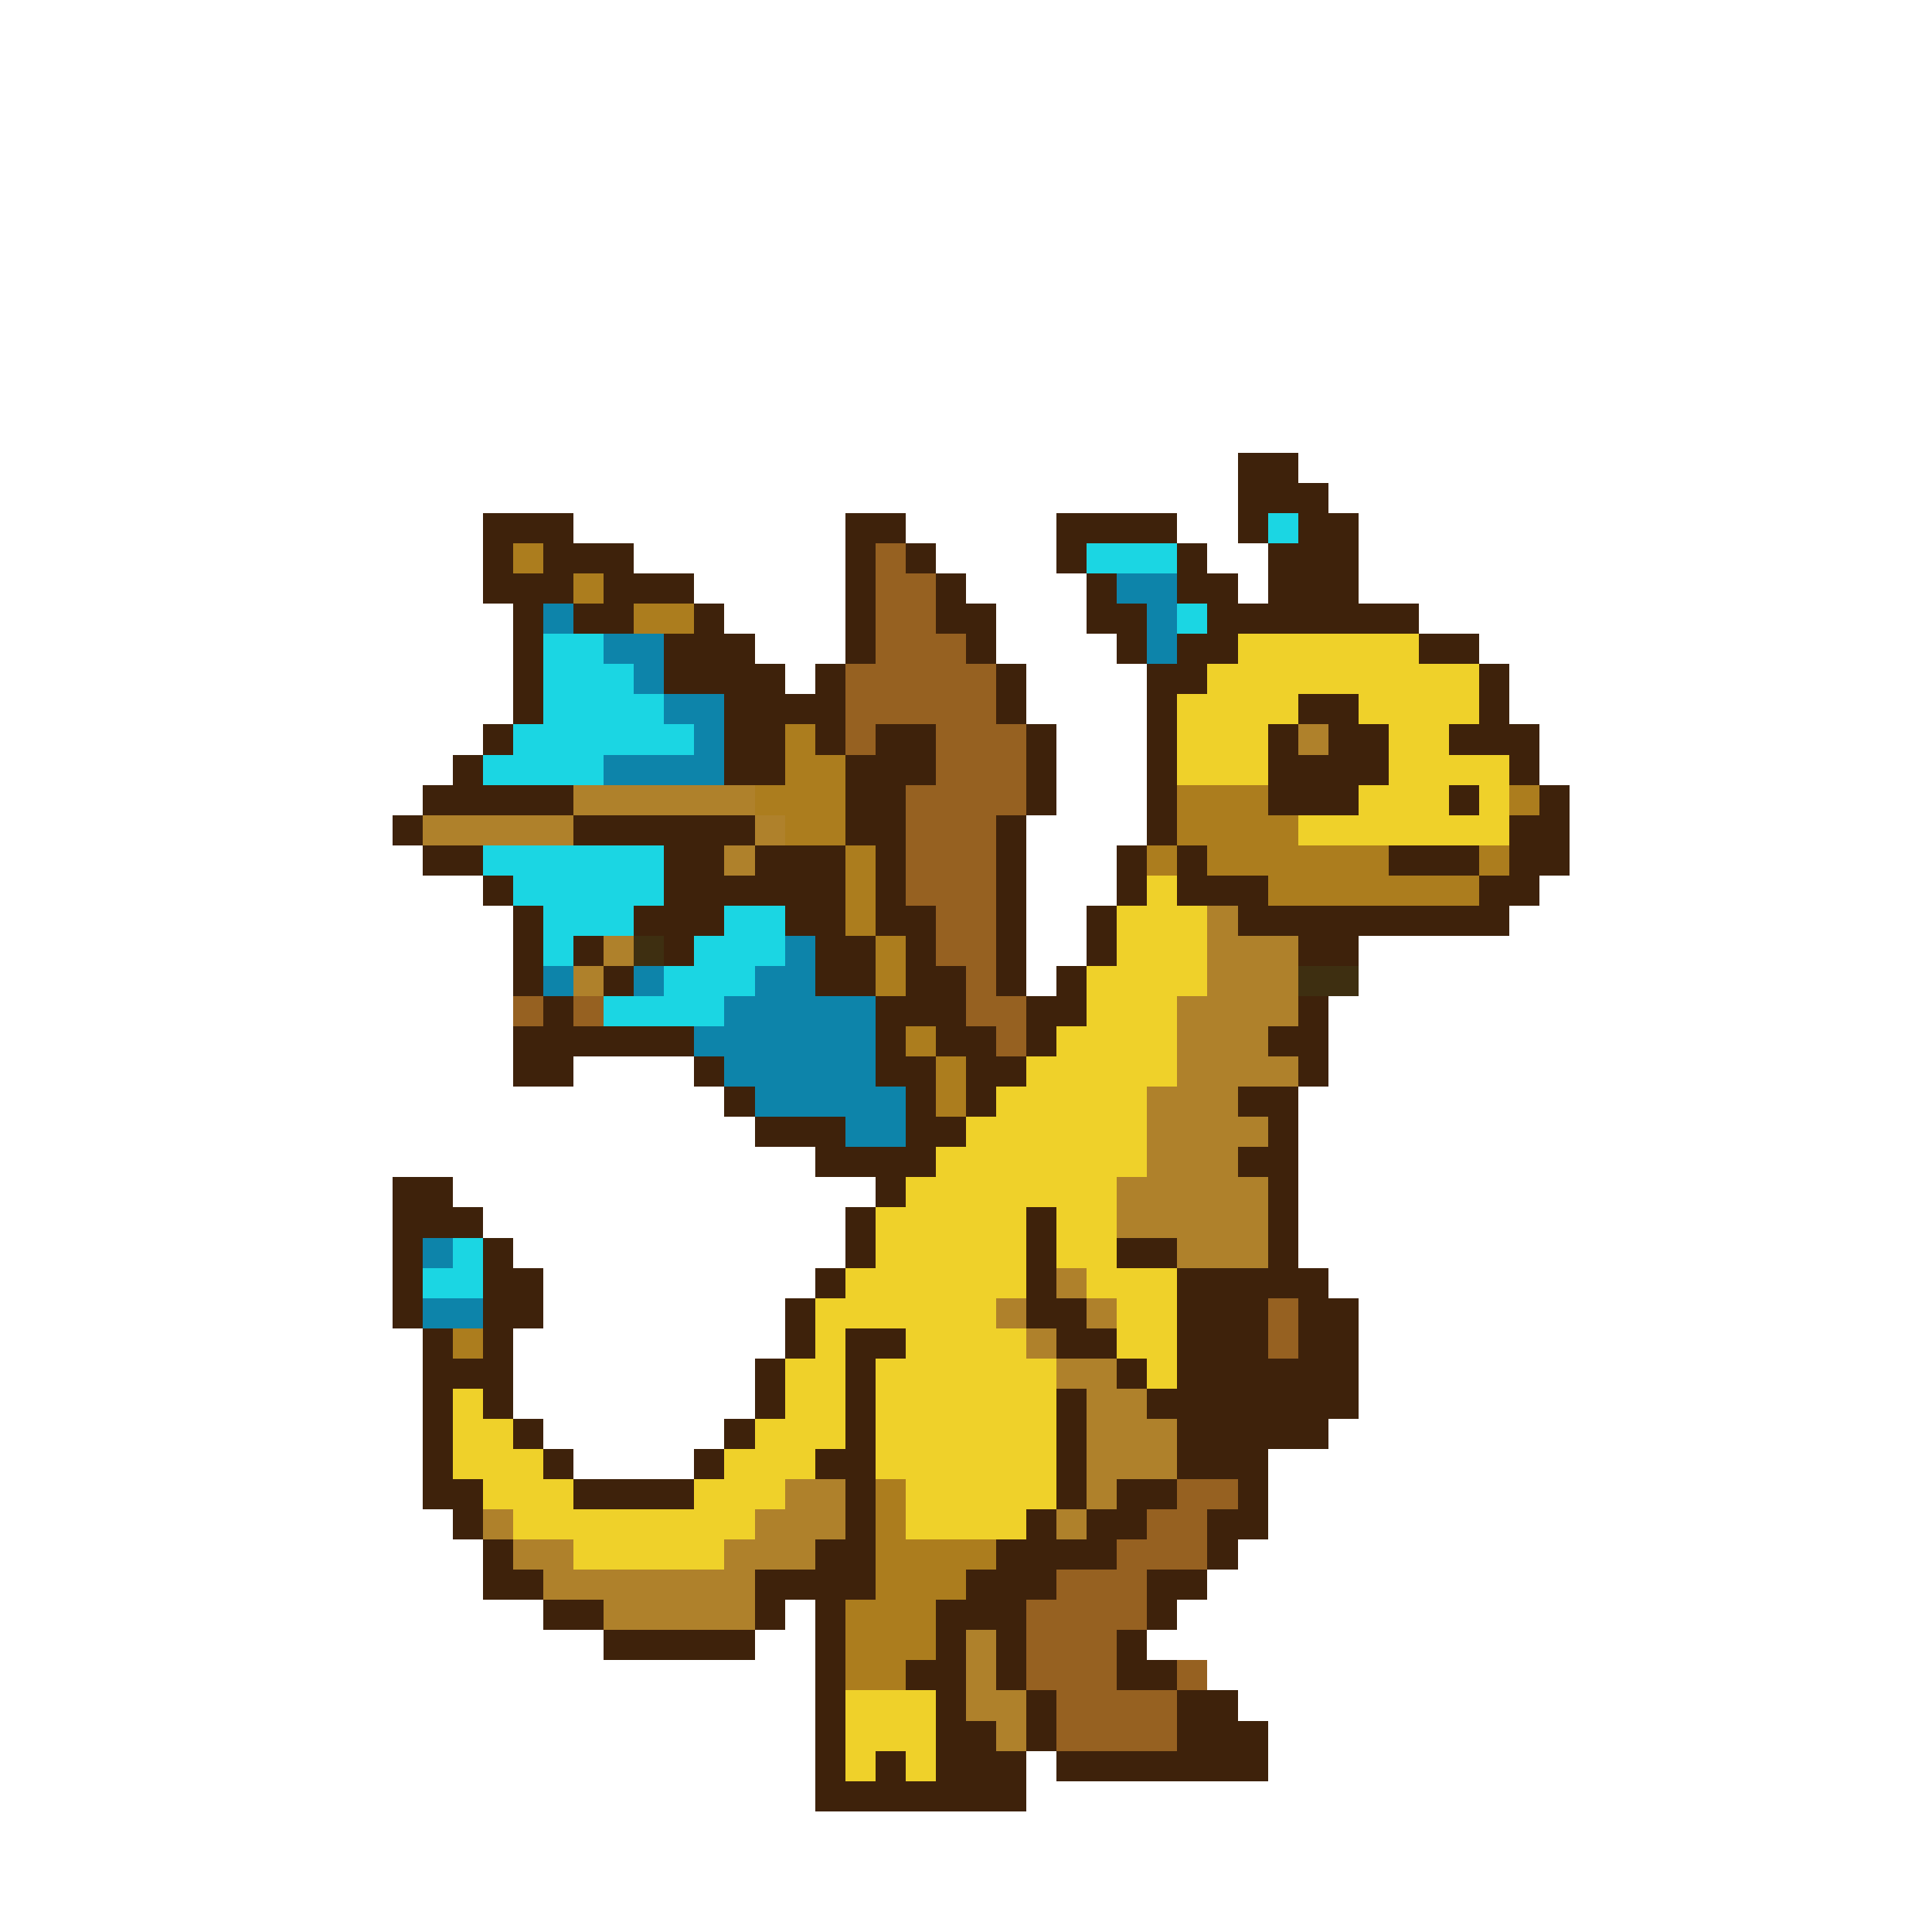
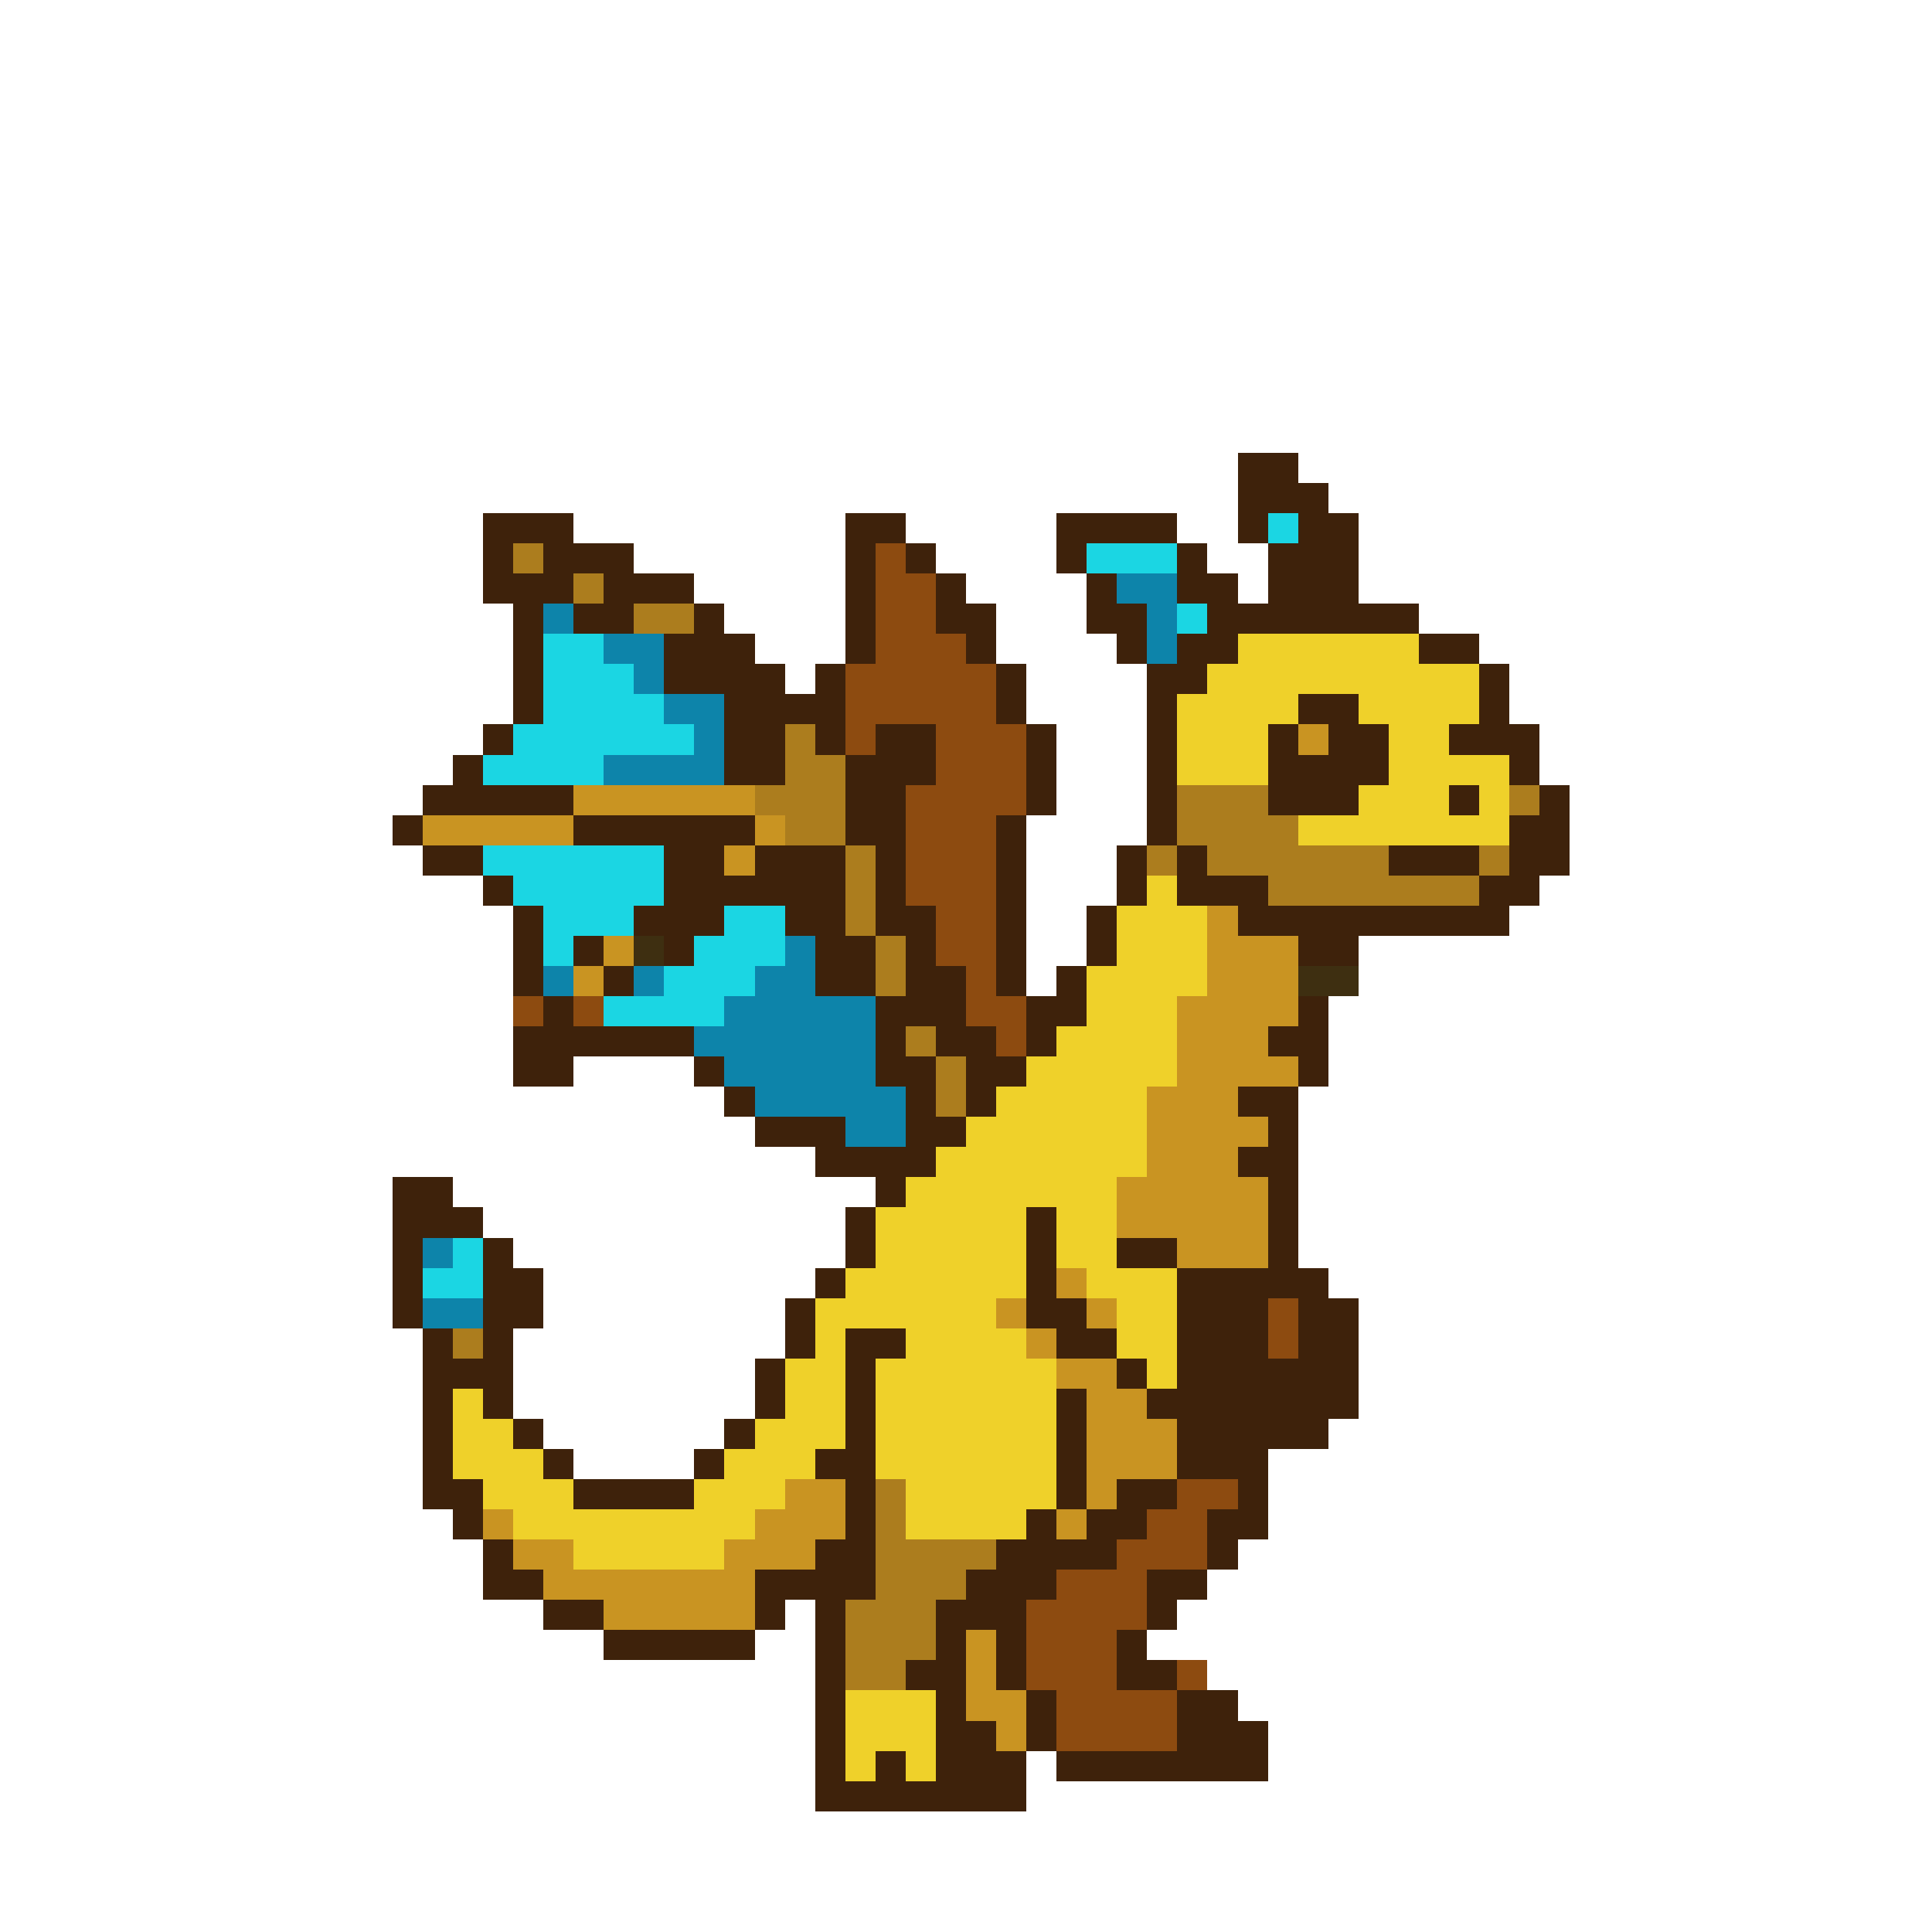
<svg xmlns="http://www.w3.org/2000/svg" viewBox="0 0 128 128" width="128" height="128" shape-rendering="crispEdges">
  <rect x="82" y="30" width="4" height="2" fill="#3e220b" />
  <rect x="82" y="32" width="6" height="2" fill="#3e220b" />
  <rect x="32" y="34" width="6" height="2" fill="#3e220b" />
  <rect x="56" y="34" width="4" height="2" fill="#3e220b" />
  <rect x="70" y="34" width="8" height="2" fill="#3e220b" />
  <rect x="82" y="34" width="2" height="2" fill="#3e220b" />
  <rect x="84" y="34" width="2" height="2" fill="#1bd6e3" />
  <rect x="86" y="34" width="4" height="2" fill="#3e220b" />
  <rect x="32" y="36" width="2" height="2" fill="#3e220b" />
  <rect x="34" y="36" width="2" height="2" fill="#ac7d1e" />
  <rect x="36" y="36" width="6" height="2" fill="#3e220b" />
  <rect x="56" y="36" width="2" height="2" fill="#3e220b" />
-   <rect x="58" y="36" width="2" height="2" fill="#966121" />
+   <rect x="58" y="36" width="2" height="2" fill="#8d4b10" />
  <rect x="60" y="36" width="2" height="2" fill="#3e220b" />
  <rect x="70" y="36" width="2" height="2" fill="#3e220b" />
  <rect x="72" y="36" width="6" height="2" fill="#1bd6e3" />
  <rect x="78" y="36" width="2" height="2" fill="#3e220b" />
  <rect x="84" y="36" width="6" height="2" fill="#3e220b" />
  <rect x="32" y="38" width="6" height="2" fill="#3e220b" />
  <rect x="38" y="38" width="2" height="2" fill="#ac7d1e" />
  <rect x="40" y="38" width="6" height="2" fill="#3e220b" />
  <rect x="56" y="38" width="2" height="2" fill="#3e220b" />
-   <rect x="58" y="38" width="4" height="2" fill="#966121" />
+   <rect x="58" y="38" width="4" height="2" fill="#8d4b10" />
  <rect x="62" y="38" width="2" height="2" fill="#3e220b" />
  <rect x="72" y="38" width="2" height="2" fill="#3e220b" />
  <rect x="74" y="38" width="4" height="2" fill="#0d84aa" />
  <rect x="78" y="38" width="4" height="2" fill="#3e220b" />
  <rect x="84" y="38" width="6" height="2" fill="#3e220b" />
  <rect x="34" y="40" width="2" height="2" fill="#3e220b" />
  <rect x="36" y="40" width="2" height="2" fill="#0d84aa" />
  <rect x="38" y="40" width="4" height="2" fill="#3e220b" />
  <rect x="42" y="40" width="4" height="2" fill="#ac7d1e" />
  <rect x="46" y="40" width="2" height="2" fill="#3e220b" />
  <rect x="56" y="40" width="2" height="2" fill="#3e220b" />
-   <rect x="58" y="40" width="4" height="2" fill="#966121" />
+   <rect x="58" y="40" width="4" height="2" fill="#8d4b10" />
  <rect x="62" y="40" width="4" height="2" fill="#3e220b" />
  <rect x="72" y="40" width="4" height="2" fill="#3e220b" />
  <rect x="76" y="40" width="2" height="2" fill="#0d84aa" />
  <rect x="78" y="40" width="2" height="2" fill="#1bd6e3" />
  <rect x="80" y="40" width="14" height="2" fill="#3e220b" />
  <rect x="34" y="42" width="2" height="2" fill="#3e220b" />
  <rect x="36" y="42" width="4" height="2" fill="#1bd6e3" />
  <rect x="40" y="42" width="4" height="2" fill="#0d84aa" />
  <rect x="44" y="42" width="6" height="2" fill="#3e220b" />
  <rect x="56" y="42" width="2" height="2" fill="#3e220b" />
-   <rect x="58" y="42" width="6" height="2" fill="#966121" />
+   <rect x="58" y="42" width="6" height="2" fill="#8d4b10" />
  <rect x="64" y="42" width="2" height="2" fill="#3e220b" />
  <rect x="74" y="42" width="2" height="2" fill="#3e220b" />
  <rect x="76" y="42" width="2" height="2" fill="#0d84aa" />
  <rect x="78" y="42" width="4" height="2" fill="#3e220b" />
  <rect x="82" y="42" width="12" height="2" fill="#efd12a" />
  <rect x="94" y="42" width="4" height="2" fill="#3e220b" />
  <rect x="34" y="44" width="2" height="2" fill="#3e220b" />
  <rect x="36" y="44" width="6" height="2" fill="#1bd6e3" />
  <rect x="42" y="44" width="2" height="2" fill="#0d84aa" />
  <rect x="44" y="44" width="8" height="2" fill="#3e220b" />
  <rect x="54" y="44" width="2" height="2" fill="#3e220b" />
-   <rect x="56" y="44" width="10" height="2" fill="#966121" />
+   <rect x="56" y="44" width="10" height="2" fill="#8d4b10" />
  <rect x="66" y="44" width="2" height="2" fill="#3e220b" />
  <rect x="76" y="44" width="4" height="2" fill="#3e220b" />
  <rect x="80" y="44" width="18" height="2" fill="#efd12a" />
  <rect x="98" y="44" width="2" height="2" fill="#3e220b" />
  <rect x="34" y="46" width="2" height="2" fill="#3e220b" />
  <rect x="36" y="46" width="8" height="2" fill="#1bd6e3" />
  <rect x="44" y="46" width="4" height="2" fill="#0d84aa" />
  <rect x="48" y="46" width="8" height="2" fill="#3e220b" />
-   <rect x="56" y="46" width="10" height="2" fill="#966121" />
+   <rect x="56" y="46" width="10" height="2" fill="#8d4b10" />
  <rect x="66" y="46" width="2" height="2" fill="#3e220b" />
  <rect x="76" y="46" width="2" height="2" fill="#3e220b" />
  <rect x="78" y="46" width="8" height="2" fill="#efd12a" />
  <rect x="86" y="46" width="4" height="2" fill="#3e220b" />
  <rect x="90" y="46" width="8" height="2" fill="#efd12a" />
  <rect x="98" y="46" width="2" height="2" fill="#3e220b" />
  <rect x="32" y="48" width="2" height="2" fill="#3e220b" />
  <rect x="34" y="48" width="12" height="2" fill="#1bd6e3" />
  <rect x="46" y="48" width="2" height="2" fill="#0d84aa" />
  <rect x="48" y="48" width="4" height="2" fill="#3e220b" />
  <rect x="52" y="48" width="2" height="2" fill="#ac7d1e" />
  <rect x="54" y="48" width="2" height="2" fill="#3e220b" />
-   <rect x="56" y="48" width="2" height="2" fill="#966121" />
+   <rect x="56" y="48" width="2" height="2" fill="#8d4b10" />
  <rect x="58" y="48" width="4" height="2" fill="#3e220b" />
-   <rect x="62" y="48" width="6" height="2" fill="#966121" />
+   <rect x="62" y="48" width="6" height="2" fill="#8d4b10" />
  <rect x="68" y="48" width="2" height="2" fill="#3e220b" />
  <rect x="76" y="48" width="2" height="2" fill="#3e220b" />
  <rect x="78" y="48" width="6" height="2" fill="#efd12a" />
  <rect x="84" y="48" width="2" height="2" fill="#3e220b" />
-   <rect x="86" y="48" width="2" height="2" fill="#af812b" />
+   <rect x="86" y="48" width="2" height="2" fill="#c99422" />
  <rect x="88" y="48" width="4" height="2" fill="#3e220b" />
  <rect x="92" y="48" width="4" height="2" fill="#efd12a" />
  <rect x="96" y="48" width="6" height="2" fill="#3e220b" />
  <rect x="30" y="50" width="2" height="2" fill="#3e220b" />
  <rect x="32" y="50" width="8" height="2" fill="#1bd6e3" />
  <rect x="40" y="50" width="8" height="2" fill="#0d84aa" />
  <rect x="48" y="50" width="4" height="2" fill="#3e220b" />
  <rect x="52" y="50" width="4" height="2" fill="#ac7d1e" />
  <rect x="56" y="50" width="6" height="2" fill="#3e220b" />
-   <rect x="62" y="50" width="6" height="2" fill="#966121" />
+   <rect x="62" y="50" width="6" height="2" fill="#8d4b10" />
  <rect x="68" y="50" width="2" height="2" fill="#3e220b" />
  <rect x="76" y="50" width="2" height="2" fill="#3e220b" />
  <rect x="78" y="50" width="6" height="2" fill="#efd12a" />
  <rect x="84" y="50" width="8" height="2" fill="#3e220b" />
  <rect x="92" y="50" width="8" height="2" fill="#efd12a" />
  <rect x="100" y="50" width="2" height="2" fill="#3e220b" />
  <rect x="28" y="52" width="10" height="2" fill="#3e220b" />
-   <rect x="38" y="52" width="12" height="2" fill="#af812b" />
+   <rect x="38" y="52" width="12" height="2" fill="#c99422" />
  <rect x="50" y="52" width="6" height="2" fill="#ac7d1e" />
  <rect x="56" y="52" width="4" height="2" fill="#3e220b" />
-   <rect x="60" y="52" width="8" height="2" fill="#966121" />
+   <rect x="60" y="52" width="8" height="2" fill="#8d4b10" />
  <rect x="68" y="52" width="2" height="2" fill="#3e220b" />
  <rect x="76" y="52" width="2" height="2" fill="#3e220b" />
  <rect x="78" y="52" width="6" height="2" fill="#ac7d1e" />
  <rect x="84" y="52" width="6" height="2" fill="#3e220b" />
  <rect x="90" y="52" width="6" height="2" fill="#efd12a" />
  <rect x="96" y="52" width="2" height="2" fill="#3e220b" />
  <rect x="98" y="52" width="2" height="2" fill="#efd12a" />
  <rect x="100" y="52" width="2" height="2" fill="#ac7d1e" />
  <rect x="102" y="52" width="2" height="2" fill="#3e220b" />
  <rect x="26" y="54" width="2" height="2" fill="#3e220b" />
-   <rect x="28" y="54" width="10" height="2" fill="#af812b" />
+   <rect x="28" y="54" width="10" height="2" fill="#c99422" />
  <rect x="38" y="54" width="12" height="2" fill="#3e220b" />
-   <rect x="50" y="54" width="2" height="2" fill="#af812b" />
+   <rect x="50" y="54" width="2" height="2" fill="#c99422" />
  <rect x="52" y="54" width="4" height="2" fill="#ac7d1e" />
  <rect x="56" y="54" width="4" height="2" fill="#3e220b" />
-   <rect x="60" y="54" width="6" height="2" fill="#966121" />
+   <rect x="60" y="54" width="6" height="2" fill="#8d4b10" />
  <rect x="66" y="54" width="2" height="2" fill="#3e220b" />
  <rect x="76" y="54" width="2" height="2" fill="#3e220b" />
  <rect x="78" y="54" width="8" height="2" fill="#ac7d1e" />
  <rect x="86" y="54" width="14" height="2" fill="#efd12a" />
  <rect x="100" y="54" width="4" height="2" fill="#3e220b" />
  <rect x="28" y="56" width="4" height="2" fill="#3e220b" />
  <rect x="32" y="56" width="12" height="2" fill="#1bd6e3" />
  <rect x="44" y="56" width="4" height="2" fill="#3e220b" />
-   <rect x="48" y="56" width="2" height="2" fill="#af812b" />
+   <rect x="48" y="56" width="2" height="2" fill="#c99422" />
  <rect x="50" y="56" width="6" height="2" fill="#3e220b" />
  <rect x="56" y="56" width="2" height="2" fill="#ac7d1e" />
  <rect x="58" y="56" width="2" height="2" fill="#3e220b" />
-   <rect x="60" y="56" width="6" height="2" fill="#966121" />
+   <rect x="60" y="56" width="6" height="2" fill="#8d4b10" />
  <rect x="66" y="56" width="2" height="2" fill="#3e220b" />
  <rect x="74" y="56" width="2" height="2" fill="#3e220b" />
  <rect x="76" y="56" width="2" height="2" fill="#ac7d1e" />
  <rect x="78" y="56" width="2" height="2" fill="#3e220b" />
  <rect x="80" y="56" width="12" height="2" fill="#ac7d1e" />
  <rect x="92" y="56" width="6" height="2" fill="#3e220b" />
  <rect x="98" y="56" width="2" height="2" fill="#ac7d1e" />
  <rect x="100" y="56" width="4" height="2" fill="#3e220b" />
  <rect x="32" y="58" width="2" height="2" fill="#3e220b" />
  <rect x="34" y="58" width="10" height="2" fill="#1bd6e3" />
  <rect x="44" y="58" width="12" height="2" fill="#3e220b" />
  <rect x="56" y="58" width="2" height="2" fill="#ac7d1e" />
  <rect x="58" y="58" width="2" height="2" fill="#3e220b" />
-   <rect x="60" y="58" width="6" height="2" fill="#966121" />
+   <rect x="60" y="58" width="6" height="2" fill="#8d4b10" />
  <rect x="66" y="58" width="2" height="2" fill="#3e220b" />
  <rect x="74" y="58" width="2" height="2" fill="#3e220b" />
  <rect x="76" y="58" width="2" height="2" fill="#efd12a" />
  <rect x="78" y="58" width="6" height="2" fill="#3e220b" />
  <rect x="84" y="58" width="14" height="2" fill="#ac7d1e" />
  <rect x="98" y="58" width="4" height="2" fill="#3e220b" />
  <rect x="34" y="60" width="2" height="2" fill="#3e220b" />
  <rect x="36" y="60" width="6" height="2" fill="#1bd6e3" />
  <rect x="42" y="60" width="6" height="2" fill="#3e220b" />
  <rect x="48" y="60" width="4" height="2" fill="#1bd6e3" />
  <rect x="52" y="60" width="4" height="2" fill="#3e220b" />
  <rect x="56" y="60" width="2" height="2" fill="#ac7d1e" />
  <rect x="58" y="60" width="4" height="2" fill="#3e220b" />
-   <rect x="62" y="60" width="4" height="2" fill="#966121" />
+   <rect x="62" y="60" width="4" height="2" fill="#8d4b10" />
  <rect x="66" y="60" width="2" height="2" fill="#3e220b" />
  <rect x="72" y="60" width="2" height="2" fill="#3e220b" />
  <rect x="74" y="60" width="6" height="2" fill="#efd12a" />
-   <rect x="80" y="60" width="2" height="2" fill="#af812b" />
+   <rect x="80" y="60" width="2" height="2" fill="#c99422" />
  <rect x="82" y="60" width="18" height="2" fill="#3e220b" />
  <rect x="34" y="62" width="2" height="2" fill="#3e220b" />
  <rect x="36" y="62" width="2" height="2" fill="#1bd6e3" />
  <rect x="38" y="62" width="2" height="2" fill="#3e220b" />
-   <rect x="40" y="62" width="2" height="2" fill="#af812b" />
+   <rect x="40" y="62" width="2" height="2" fill="#c99422" />
  <rect x="42" y="62" width="2" height="2" fill="#3e2f11" />
  <rect x="44" y="62" width="2" height="2" fill="#3e220b" />
  <rect x="46" y="62" width="6" height="2" fill="#1bd6e3" />
  <rect x="52" y="62" width="2" height="2" fill="#0d84aa" />
  <rect x="54" y="62" width="4" height="2" fill="#3e220b" />
  <rect x="58" y="62" width="2" height="2" fill="#ac7d1e" />
  <rect x="60" y="62" width="2" height="2" fill="#3e220b" />
-   <rect x="62" y="62" width="4" height="2" fill="#966121" />
+   <rect x="62" y="62" width="4" height="2" fill="#8d4b10" />
  <rect x="66" y="62" width="2" height="2" fill="#3e220b" />
  <rect x="72" y="62" width="2" height="2" fill="#3e220b" />
  <rect x="74" y="62" width="6" height="2" fill="#efd12a" />
-   <rect x="80" y="62" width="6" height="2" fill="#af812b" />
+   <rect x="80" y="62" width="6" height="2" fill="#c99422" />
  <rect x="86" y="62" width="4" height="2" fill="#3e220b" />
  <rect x="34" y="64" width="2" height="2" fill="#3e220b" />
  <rect x="36" y="64" width="2" height="2" fill="#0d84aa" />
-   <rect x="38" y="64" width="2" height="2" fill="#af812b" />
+   <rect x="38" y="64" width="2" height="2" fill="#c99422" />
  <rect x="40" y="64" width="2" height="2" fill="#3e220b" />
  <rect x="42" y="64" width="2" height="2" fill="#0d84aa" />
  <rect x="44" y="64" width="6" height="2" fill="#1bd6e3" />
  <rect x="50" y="64" width="4" height="2" fill="#0d84aa" />
  <rect x="54" y="64" width="4" height="2" fill="#3e220b" />
  <rect x="58" y="64" width="2" height="2" fill="#ac7d1e" />
  <rect x="60" y="64" width="4" height="2" fill="#3e220b" />
-   <rect x="64" y="64" width="2" height="2" fill="#966121" />
+   <rect x="64" y="64" width="2" height="2" fill="#8d4b10" />
  <rect x="66" y="64" width="2" height="2" fill="#3e220b" />
  <rect x="70" y="64" width="2" height="2" fill="#3e220b" />
  <rect x="72" y="64" width="8" height="2" fill="#efd12a" />
-   <rect x="80" y="64" width="6" height="2" fill="#af812b" />
+   <rect x="80" y="64" width="6" height="2" fill="#c99422" />
  <rect x="86" y="64" width="4" height="2" fill="#3e2f11" />
-   <rect x="34" y="66" width="2" height="2" fill="#966121" />
+   <rect x="34" y="66" width="2" height="2" fill="#8d4b10" />
  <rect x="36" y="66" width="2" height="2" fill="#3e220b" />
-   <rect x="38" y="66" width="2" height="2" fill="#966121" />
+   <rect x="38" y="66" width="2" height="2" fill="#8d4b10" />
  <rect x="40" y="66" width="8" height="2" fill="#1bd6e3" />
  <rect x="48" y="66" width="10" height="2" fill="#0d84aa" />
  <rect x="58" y="66" width="6" height="2" fill="#3e220b" />
-   <rect x="64" y="66" width="4" height="2" fill="#966121" />
+   <rect x="64" y="66" width="4" height="2" fill="#8d4b10" />
  <rect x="68" y="66" width="4" height="2" fill="#3e220b" />
  <rect x="72" y="66" width="6" height="2" fill="#efd12a" />
-   <rect x="78" y="66" width="8" height="2" fill="#af812b" />
+   <rect x="78" y="66" width="8" height="2" fill="#c99422" />
  <rect x="86" y="66" width="2" height="2" fill="#3e220b" />
  <rect x="34" y="68" width="12" height="2" fill="#3e220b" />
  <rect x="46" y="68" width="12" height="2" fill="#0d84aa" />
  <rect x="58" y="68" width="2" height="2" fill="#3e220b" />
  <rect x="60" y="68" width="2" height="2" fill="#ac7d1e" />
  <rect x="62" y="68" width="4" height="2" fill="#3e220b" />
-   <rect x="66" y="68" width="2" height="2" fill="#966121" />
+   <rect x="66" y="68" width="2" height="2" fill="#8d4b10" />
  <rect x="68" y="68" width="2" height="2" fill="#3e220b" />
  <rect x="70" y="68" width="8" height="2" fill="#efd12a" />
-   <rect x="78" y="68" width="6" height="2" fill="#af812b" />
+   <rect x="78" y="68" width="6" height="2" fill="#c99422" />
  <rect x="84" y="68" width="4" height="2" fill="#3e220b" />
  <rect x="34" y="70" width="4" height="2" fill="#3e220b" />
  <rect x="46" y="70" width="2" height="2" fill="#3e220b" />
  <rect x="48" y="70" width="10" height="2" fill="#0d84aa" />
  <rect x="58" y="70" width="4" height="2" fill="#3e220b" />
  <rect x="62" y="70" width="2" height="2" fill="#ac7d1e" />
  <rect x="64" y="70" width="4" height="2" fill="#3e220b" />
  <rect x="68" y="70" width="10" height="2" fill="#efd12a" />
-   <rect x="78" y="70" width="8" height="2" fill="#af812b" />
+   <rect x="78" y="70" width="8" height="2" fill="#c99422" />
  <rect x="86" y="70" width="2" height="2" fill="#3e220b" />
  <rect x="48" y="72" width="2" height="2" fill="#3e220b" />
  <rect x="50" y="72" width="10" height="2" fill="#0d84aa" />
  <rect x="60" y="72" width="2" height="2" fill="#3e220b" />
  <rect x="62" y="72" width="2" height="2" fill="#ac7d1e" />
  <rect x="64" y="72" width="2" height="2" fill="#3e220b" />
  <rect x="66" y="72" width="10" height="2" fill="#efd12a" />
-   <rect x="76" y="72" width="6" height="2" fill="#af812b" />
+   <rect x="76" y="72" width="6" height="2" fill="#c99422" />
  <rect x="82" y="72" width="4" height="2" fill="#3e220b" />
  <rect x="50" y="74" width="6" height="2" fill="#3e220b" />
  <rect x="56" y="74" width="4" height="2" fill="#0d84aa" />
  <rect x="60" y="74" width="4" height="2" fill="#3e220b" />
  <rect x="64" y="74" width="12" height="2" fill="#efd12a" />
-   <rect x="76" y="74" width="8" height="2" fill="#af812b" />
+   <rect x="76" y="74" width="8" height="2" fill="#c99422" />
  <rect x="84" y="74" width="2" height="2" fill="#3e220b" />
  <rect x="54" y="76" width="8" height="2" fill="#3e220b" />
  <rect x="62" y="76" width="14" height="2" fill="#efd12a" />
-   <rect x="76" y="76" width="6" height="2" fill="#af812b" />
+   <rect x="76" y="76" width="6" height="2" fill="#c99422" />
  <rect x="82" y="76" width="4" height="2" fill="#3e220b" />
  <rect x="26" y="78" width="4" height="2" fill="#3e220b" />
  <rect x="58" y="78" width="2" height="2" fill="#3e220b" />
  <rect x="60" y="78" width="14" height="2" fill="#efd12a" />
-   <rect x="74" y="78" width="10" height="2" fill="#af812b" />
+   <rect x="74" y="78" width="10" height="2" fill="#c99422" />
  <rect x="84" y="78" width="2" height="2" fill="#3e220b" />
  <rect x="26" y="80" width="6" height="2" fill="#3e220b" />
  <rect x="56" y="80" width="2" height="2" fill="#3e220b" />
  <rect x="58" y="80" width="10" height="2" fill="#efd12a" />
  <rect x="68" y="80" width="2" height="2" fill="#3e220b" />
  <rect x="70" y="80" width="4" height="2" fill="#efd12a" />
-   <rect x="74" y="80" width="10" height="2" fill="#af812b" />
+   <rect x="74" y="80" width="10" height="2" fill="#c99422" />
  <rect x="84" y="80" width="2" height="2" fill="#3e220b" />
  <rect x="26" y="82" width="2" height="2" fill="#3e220b" />
  <rect x="28" y="82" width="2" height="2" fill="#0d84aa" />
  <rect x="30" y="82" width="2" height="2" fill="#1bd6e3" />
  <rect x="32" y="82" width="2" height="2" fill="#3e220b" />
  <rect x="56" y="82" width="2" height="2" fill="#3e220b" />
  <rect x="58" y="82" width="10" height="2" fill="#efd12a" />
  <rect x="68" y="82" width="2" height="2" fill="#3e220b" />
  <rect x="70" y="82" width="4" height="2" fill="#efd12a" />
  <rect x="74" y="82" width="4" height="2" fill="#3e220b" />
-   <rect x="78" y="82" width="6" height="2" fill="#af812b" />
+   <rect x="78" y="82" width="6" height="2" fill="#c99422" />
  <rect x="84" y="82" width="2" height="2" fill="#3e220b" />
  <rect x="26" y="84" width="2" height="2" fill="#3e220b" />
  <rect x="28" y="84" width="4" height="2" fill="#1bd6e3" />
  <rect x="32" y="84" width="4" height="2" fill="#3e220b" />
  <rect x="54" y="84" width="2" height="2" fill="#3e220b" />
  <rect x="56" y="84" width="12" height="2" fill="#efd12a" />
  <rect x="68" y="84" width="2" height="2" fill="#3e220b" />
-   <rect x="70" y="84" width="2" height="2" fill="#af812b" />
+   <rect x="70" y="84" width="2" height="2" fill="#c99422" />
  <rect x="72" y="84" width="6" height="2" fill="#efd12a" />
  <rect x="78" y="84" width="10" height="2" fill="#3e220b" />
  <rect x="26" y="86" width="2" height="2" fill="#3e220b" />
  <rect x="28" y="86" width="4" height="2" fill="#0d84aa" />
  <rect x="32" y="86" width="4" height="2" fill="#3e220b" />
  <rect x="52" y="86" width="2" height="2" fill="#3e220b" />
  <rect x="54" y="86" width="12" height="2" fill="#efd12a" />
-   <rect x="66" y="86" width="2" height="2" fill="#af812b" />
+   <rect x="66" y="86" width="2" height="2" fill="#c99422" />
  <rect x="68" y="86" width="4" height="2" fill="#3e220b" />
-   <rect x="72" y="86" width="2" height="2" fill="#af812b" />
+   <rect x="72" y="86" width="2" height="2" fill="#c99422" />
  <rect x="74" y="86" width="4" height="2" fill="#efd12a" />
  <rect x="78" y="86" width="6" height="2" fill="#3e220b" />
-   <rect x="84" y="86" width="2" height="2" fill="#966121" />
+   <rect x="84" y="86" width="2" height="2" fill="#8d4b10" />
  <rect x="86" y="86" width="4" height="2" fill="#3e220b" />
  <rect x="28" y="88" width="2" height="2" fill="#3e220b" />
  <rect x="30" y="88" width="2" height="2" fill="#ac7d1e" />
  <rect x="32" y="88" width="2" height="2" fill="#3e220b" />
  <rect x="52" y="88" width="2" height="2" fill="#3e220b" />
  <rect x="54" y="88" width="2" height="2" fill="#efd12a" />
  <rect x="56" y="88" width="4" height="2" fill="#3e220b" />
  <rect x="60" y="88" width="8" height="2" fill="#efd12a" />
-   <rect x="68" y="88" width="2" height="2" fill="#af812b" />
+   <rect x="68" y="88" width="2" height="2" fill="#c99422" />
  <rect x="70" y="88" width="4" height="2" fill="#3e220b" />
  <rect x="74" y="88" width="4" height="2" fill="#efd12a" />
  <rect x="78" y="88" width="6" height="2" fill="#3e220b" />
-   <rect x="84" y="88" width="2" height="2" fill="#966121" />
+   <rect x="84" y="88" width="2" height="2" fill="#8d4b10" />
  <rect x="86" y="88" width="4" height="2" fill="#3e220b" />
  <rect x="28" y="90" width="6" height="2" fill="#3e220b" />
  <rect x="50" y="90" width="2" height="2" fill="#3e220b" />
  <rect x="52" y="90" width="4" height="2" fill="#efd12a" />
  <rect x="56" y="90" width="2" height="2" fill="#3e220b" />
  <rect x="58" y="90" width="12" height="2" fill="#efd12a" />
-   <rect x="70" y="90" width="4" height="2" fill="#af812b" />
+   <rect x="70" y="90" width="4" height="2" fill="#c99422" />
  <rect x="74" y="90" width="2" height="2" fill="#3e220b" />
  <rect x="76" y="90" width="2" height="2" fill="#efd12a" />
  <rect x="78" y="90" width="12" height="2" fill="#3e220b" />
  <rect x="28" y="92" width="2" height="2" fill="#3e220b" />
  <rect x="30" y="92" width="2" height="2" fill="#efd12a" />
  <rect x="32" y="92" width="2" height="2" fill="#3e220b" />
  <rect x="50" y="92" width="2" height="2" fill="#3e220b" />
  <rect x="52" y="92" width="4" height="2" fill="#efd12a" />
  <rect x="56" y="92" width="2" height="2" fill="#3e220b" />
  <rect x="58" y="92" width="12" height="2" fill="#efd12a" />
  <rect x="70" y="92" width="2" height="2" fill="#3e220b" />
-   <rect x="72" y="92" width="4" height="2" fill="#af812b" />
+   <rect x="72" y="92" width="4" height="2" fill="#c99422" />
  <rect x="76" y="92" width="14" height="2" fill="#3e220b" />
  <rect x="28" y="94" width="2" height="2" fill="#3e220b" />
  <rect x="30" y="94" width="4" height="2" fill="#efd12a" />
  <rect x="34" y="94" width="2" height="2" fill="#3e220b" />
  <rect x="48" y="94" width="2" height="2" fill="#3e220b" />
  <rect x="50" y="94" width="6" height="2" fill="#efd12a" />
  <rect x="56" y="94" width="2" height="2" fill="#3e220b" />
  <rect x="58" y="94" width="12" height="2" fill="#efd12a" />
  <rect x="70" y="94" width="2" height="2" fill="#3e220b" />
-   <rect x="72" y="94" width="6" height="2" fill="#af812b" />
+   <rect x="72" y="94" width="6" height="2" fill="#c99422" />
  <rect x="78" y="94" width="10" height="2" fill="#3e220b" />
  <rect x="28" y="96" width="2" height="2" fill="#3e220b" />
  <rect x="30" y="96" width="6" height="2" fill="#efd12a" />
  <rect x="36" y="96" width="2" height="2" fill="#3e220b" />
  <rect x="46" y="96" width="2" height="2" fill="#3e220b" />
  <rect x="48" y="96" width="6" height="2" fill="#efd12a" />
  <rect x="54" y="96" width="4" height="2" fill="#3e220b" />
  <rect x="58" y="96" width="12" height="2" fill="#efd12a" />
  <rect x="70" y="96" width="2" height="2" fill="#3e220b" />
-   <rect x="72" y="96" width="6" height="2" fill="#af812b" />
+   <rect x="72" y="96" width="6" height="2" fill="#c99422" />
  <rect x="78" y="96" width="6" height="2" fill="#3e220b" />
  <rect x="28" y="98" width="4" height="2" fill="#3e220b" />
  <rect x="32" y="98" width="6" height="2" fill="#efd12a" />
  <rect x="38" y="98" width="8" height="2" fill="#3e220b" />
  <rect x="46" y="98" width="6" height="2" fill="#efd12a" />
-   <rect x="52" y="98" width="4" height="2" fill="#af812b" />
+   <rect x="52" y="98" width="4" height="2" fill="#c99422" />
  <rect x="56" y="98" width="2" height="2" fill="#3e220b" />
  <rect x="58" y="98" width="2" height="2" fill="#ac7d1e" />
  <rect x="60" y="98" width="10" height="2" fill="#efd12a" />
  <rect x="70" y="98" width="2" height="2" fill="#3e220b" />
-   <rect x="72" y="98" width="2" height="2" fill="#af812b" />
+   <rect x="72" y="98" width="2" height="2" fill="#c99422" />
  <rect x="74" y="98" width="4" height="2" fill="#3e220b" />
-   <rect x="78" y="98" width="4" height="2" fill="#966121" />
+   <rect x="78" y="98" width="4" height="2" fill="#8d4b10" />
  <rect x="82" y="98" width="2" height="2" fill="#3e220b" />
  <rect x="30" y="100" width="2" height="2" fill="#3e220b" />
-   <rect x="32" y="100" width="2" height="2" fill="#af812b" />
+   <rect x="32" y="100" width="2" height="2" fill="#c99422" />
  <rect x="34" y="100" width="16" height="2" fill="#efd12a" />
-   <rect x="50" y="100" width="6" height="2" fill="#af812b" />
+   <rect x="50" y="100" width="6" height="2" fill="#c99422" />
  <rect x="56" y="100" width="2" height="2" fill="#3e220b" />
  <rect x="58" y="100" width="2" height="2" fill="#ac7d1e" />
  <rect x="60" y="100" width="8" height="2" fill="#efd12a" />
  <rect x="68" y="100" width="2" height="2" fill="#3e220b" />
-   <rect x="70" y="100" width="2" height="2" fill="#af812b" />
+   <rect x="70" y="100" width="2" height="2" fill="#c99422" />
  <rect x="72" y="100" width="4" height="2" fill="#3e220b" />
-   <rect x="76" y="100" width="4" height="2" fill="#966121" />
+   <rect x="76" y="100" width="4" height="2" fill="#8d4b10" />
  <rect x="80" y="100" width="4" height="2" fill="#3e220b" />
  <rect x="32" y="102" width="2" height="2" fill="#3e220b" />
-   <rect x="34" y="102" width="4" height="2" fill="#af812b" />
+   <rect x="34" y="102" width="4" height="2" fill="#c99422" />
  <rect x="38" y="102" width="10" height="2" fill="#efd12a" />
-   <rect x="48" y="102" width="6" height="2" fill="#af812b" />
+   <rect x="48" y="102" width="6" height="2" fill="#c99422" />
  <rect x="54" y="102" width="4" height="2" fill="#3e220b" />
  <rect x="58" y="102" width="8" height="2" fill="#ac7d1e" />
  <rect x="66" y="102" width="8" height="2" fill="#3e220b" />
-   <rect x="74" y="102" width="6" height="2" fill="#966121" />
+   <rect x="74" y="102" width="6" height="2" fill="#8d4b10" />
  <rect x="80" y="102" width="2" height="2" fill="#3e220b" />
  <rect x="32" y="104" width="4" height="2" fill="#3e220b" />
-   <rect x="36" y="104" width="14" height="2" fill="#af812b" />
+   <rect x="36" y="104" width="14" height="2" fill="#c99422" />
  <rect x="50" y="104" width="8" height="2" fill="#3e220b" />
  <rect x="58" y="104" width="6" height="2" fill="#ac7d1e" />
  <rect x="64" y="104" width="6" height="2" fill="#3e220b" />
-   <rect x="70" y="104" width="6" height="2" fill="#966121" />
+   <rect x="70" y="104" width="6" height="2" fill="#8d4b10" />
  <rect x="76" y="104" width="4" height="2" fill="#3e220b" />
  <rect x="36" y="106" width="4" height="2" fill="#3e220b" />
-   <rect x="40" y="106" width="10" height="2" fill="#af812b" />
+   <rect x="40" y="106" width="10" height="2" fill="#c99422" />
  <rect x="50" y="106" width="2" height="2" fill="#3e220b" />
  <rect x="54" y="106" width="2" height="2" fill="#3e220b" />
  <rect x="56" y="106" width="6" height="2" fill="#ac7d1e" />
  <rect x="62" y="106" width="6" height="2" fill="#3e220b" />
-   <rect x="68" y="106" width="8" height="2" fill="#966121" />
+   <rect x="68" y="106" width="8" height="2" fill="#8d4b10" />
  <rect x="76" y="106" width="2" height="2" fill="#3e220b" />
  <rect x="40" y="108" width="10" height="2" fill="#3e220b" />
  <rect x="54" y="108" width="2" height="2" fill="#3e220b" />
  <rect x="56" y="108" width="6" height="2" fill="#ac7d1e" />
  <rect x="62" y="108" width="2" height="2" fill="#3e220b" />
-   <rect x="64" y="108" width="2" height="2" fill="#af812b" />
+   <rect x="64" y="108" width="2" height="2" fill="#c99422" />
  <rect x="66" y="108" width="2" height="2" fill="#3e220b" />
-   <rect x="68" y="108" width="6" height="2" fill="#966121" />
+   <rect x="68" y="108" width="6" height="2" fill="#8d4b10" />
  <rect x="74" y="108" width="2" height="2" fill="#3e220b" />
  <rect x="54" y="110" width="2" height="2" fill="#3e220b" />
  <rect x="56" y="110" width="4" height="2" fill="#ac7d1e" />
  <rect x="60" y="110" width="4" height="2" fill="#3e220b" />
-   <rect x="64" y="110" width="2" height="2" fill="#af812b" />
+   <rect x="64" y="110" width="2" height="2" fill="#c99422" />
  <rect x="66" y="110" width="2" height="2" fill="#3e220b" />
-   <rect x="68" y="110" width="6" height="2" fill="#966121" />
+   <rect x="68" y="110" width="6" height="2" fill="#8d4b10" />
  <rect x="74" y="110" width="4" height="2" fill="#3e220b" />
-   <rect x="78" y="110" width="2" height="2" fill="#966121" />
+   <rect x="78" y="110" width="2" height="2" fill="#8d4b10" />
  <rect x="54" y="112" width="2" height="2" fill="#3e220b" />
  <rect x="56" y="112" width="6" height="2" fill="#efd12a" />
  <rect x="62" y="112" width="2" height="2" fill="#3e220b" />
-   <rect x="64" y="112" width="4" height="2" fill="#af812b" />
+   <rect x="64" y="112" width="4" height="2" fill="#c99422" />
  <rect x="68" y="112" width="2" height="2" fill="#3e220b" />
-   <rect x="70" y="112" width="8" height="2" fill="#966121" />
+   <rect x="70" y="112" width="8" height="2" fill="#8d4b10" />
  <rect x="78" y="112" width="4" height="2" fill="#3e220b" />
  <rect x="54" y="114" width="2" height="2" fill="#3e220b" />
  <rect x="56" y="114" width="6" height="2" fill="#efd12a" />
  <rect x="62" y="114" width="4" height="2" fill="#3e220b" />
-   <rect x="66" y="114" width="2" height="2" fill="#af812b" />
+   <rect x="66" y="114" width="2" height="2" fill="#c99422" />
  <rect x="68" y="114" width="2" height="2" fill="#3e220b" />
-   <rect x="70" y="114" width="8" height="2" fill="#966121" />
+   <rect x="70" y="114" width="8" height="2" fill="#8d4b10" />
  <rect x="78" y="114" width="6" height="2" fill="#3e220b" />
  <rect x="54" y="116" width="2" height="2" fill="#3e220b" />
  <rect x="56" y="116" width="2" height="2" fill="#efd12a" />
  <rect x="58" y="116" width="2" height="2" fill="#3e220b" />
  <rect x="60" y="116" width="2" height="2" fill="#efd12a" />
  <rect x="62" y="116" width="6" height="2" fill="#3e220b" />
  <rect x="70" y="116" width="14" height="2" fill="#3e220b" />
  <rect x="54" y="118" width="14" height="2" fill="#3e220b" />
</svg>
